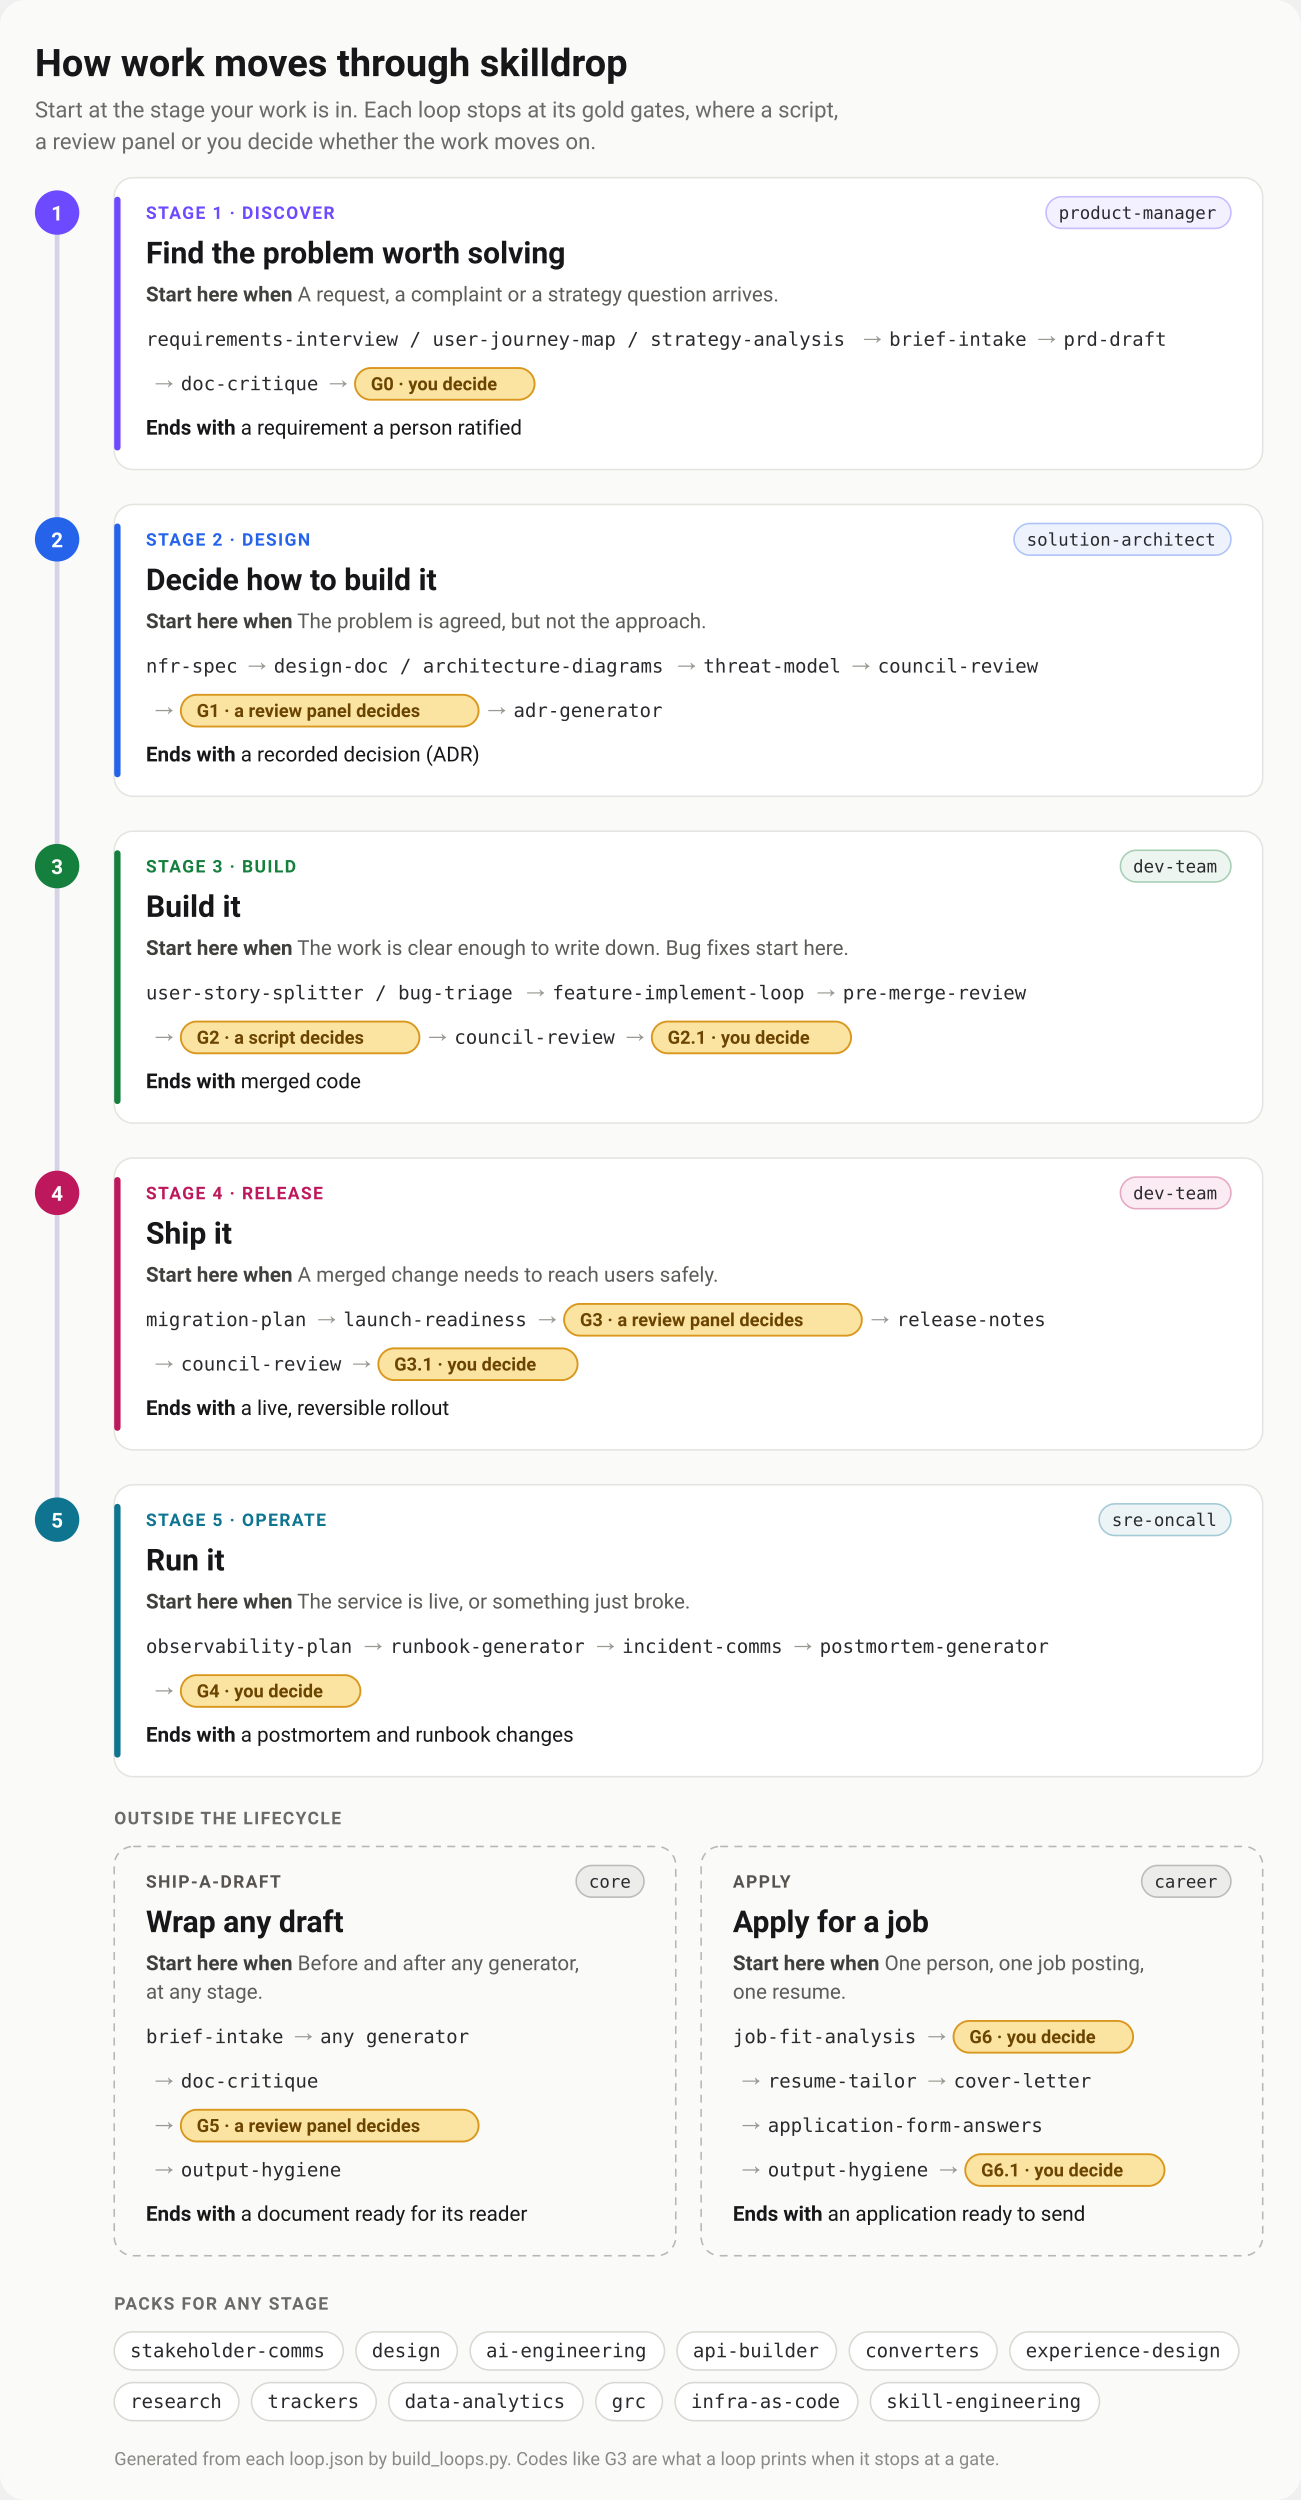
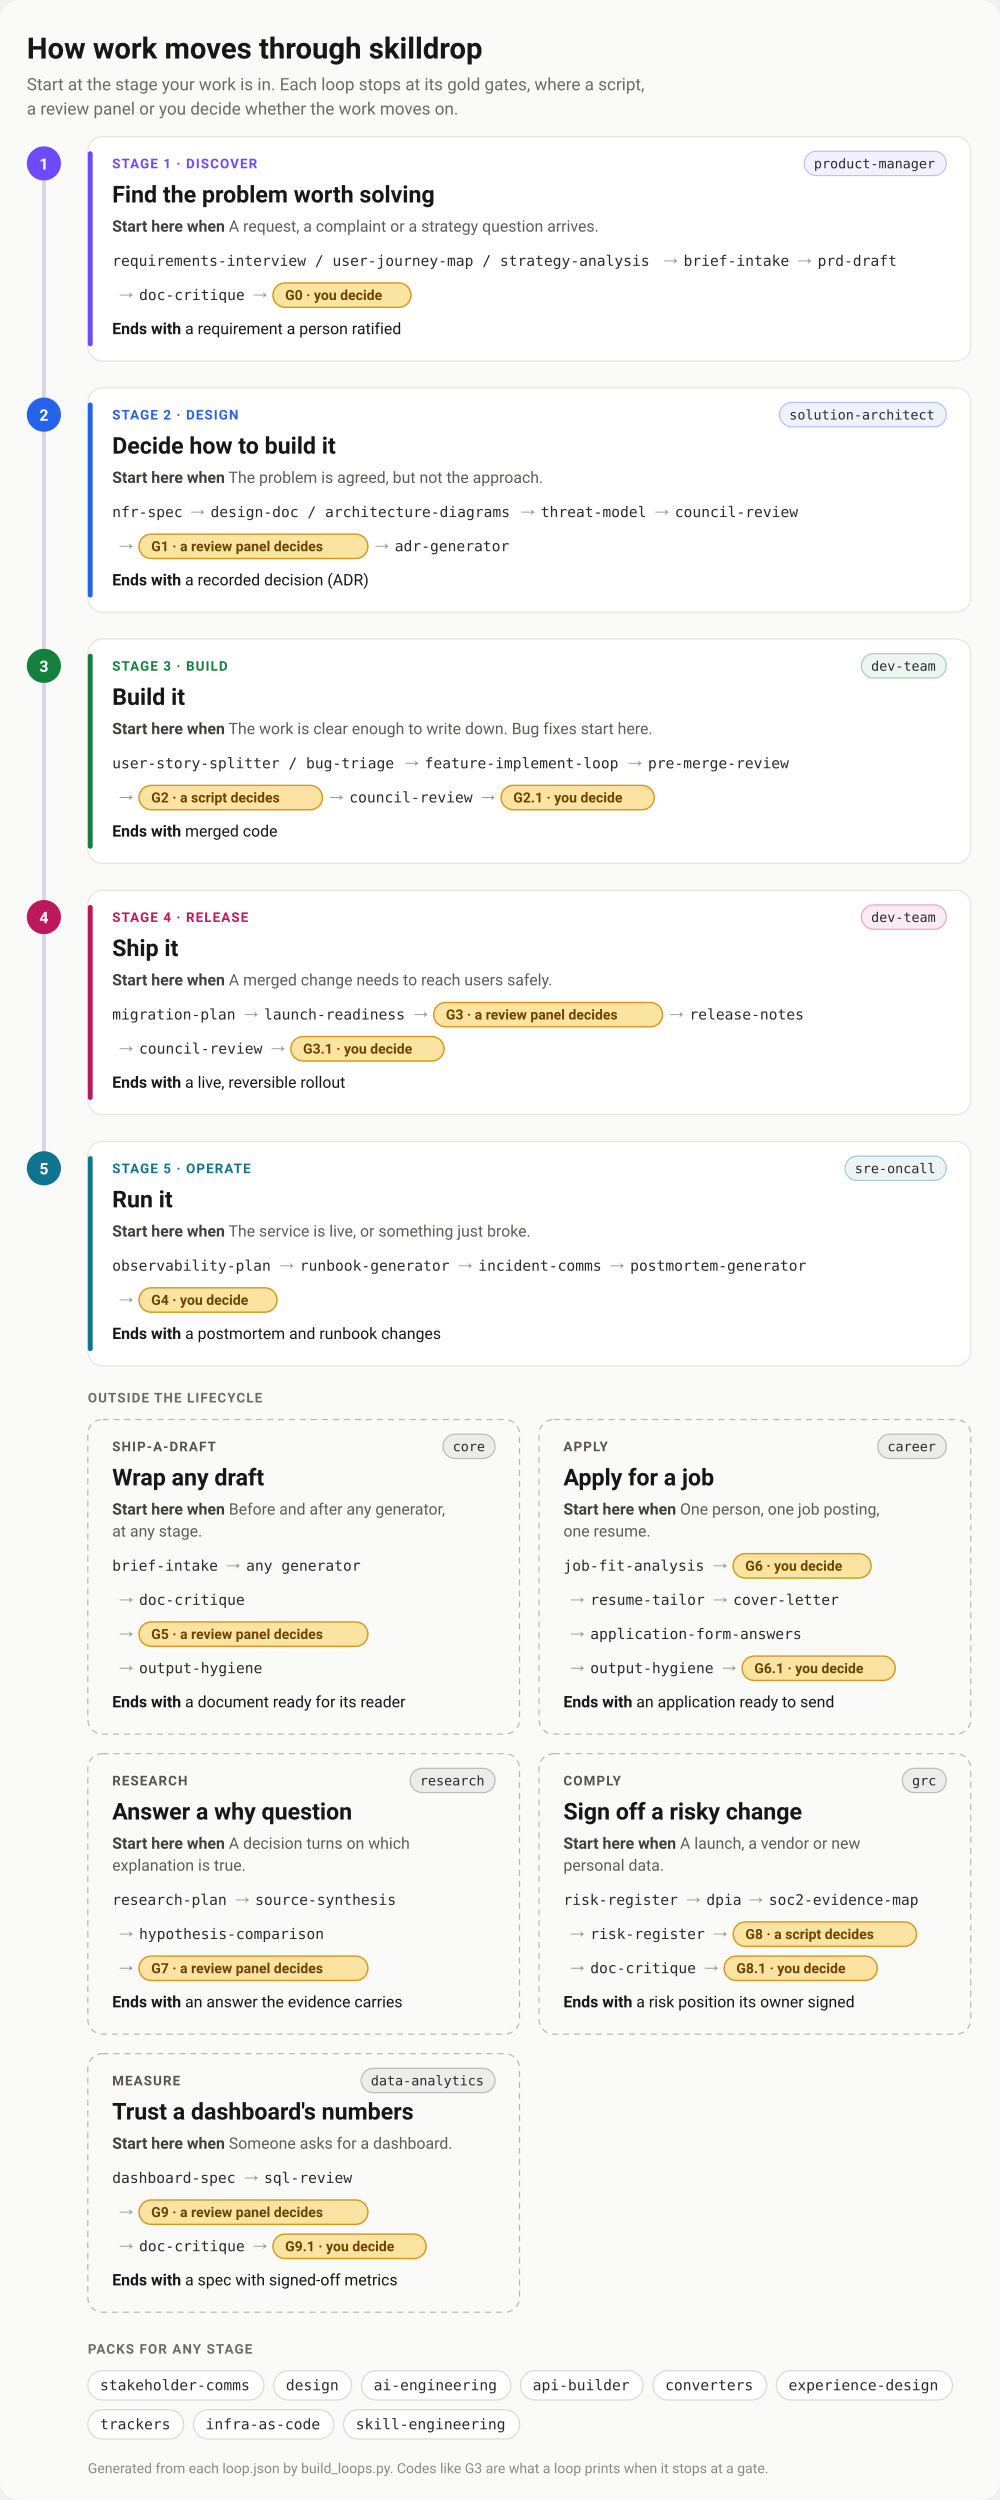
- <svg xmlns="http://www.w3.org/2000/svg" viewBox="0 0 820 1576" width="820" height="1576" role="img" aria-labelledby="om-title om-desc">
+ <svg xmlns="http://www.w3.org/2000/svg" viewBox="0 0 820 2050" width="820" height="2050" role="img" aria-labelledby="om-title om-desc">
  <style>.s,text{font-family:-apple-system,BlinkMacSystemFont,'Segoe UI',Roboto,Helvetica,Arial,sans-serif;}.title{font-size:24px;font-weight:700;fill:#17171a;}.sub{font-size:14px;fill:#6a6a66;}.label{font-size:11px;font-weight:700;letter-spacing:.08em;}.h{font-size:19px;font-weight:700;fill:#17171a;}.muted{font-size:13px;fill:#5c5c58;}.mono,.chip{font-family:ui-monospace,SFMono-Regular,'SF Mono',Menlo,Consolas,monospace;font-size:12px;fill:#2a2a2e;}.chip{font-size:11px;}.arrow{font-size:13px;fill:#9a9a94;}.gate{fill:#FBE3A2;stroke:#D9971E;stroke-width:1.2;}.gatet{font-size:11.5px;font-weight:700;fill:#6B4500;}.ends{font-size:13px;fill:#17171a;}.endsl,.startl{font-weight:700;}.startl{fill:#3f3f3c;}.card{fill:#fff;stroke:#e4e4e0;}.dashed{fill:#fafaf9;stroke:#b8b8b2;stroke-dasharray:5 4;}.rail{stroke:#d6d3e6;stroke-width:3;}.num{font-size:13px;font-weight:700;fill:#fff;text-anchor:middle;}.section{font-size:11px;font-weight:700;letter-spacing:.08em;fill:#6a6a66;}.pack{fill:#fff;stroke:#d9d9d4;}.foot{font-size:11.5px;fill:#8a8a85;}</style>
-   <rect width="820" height="1576" rx="16" fill="#fafaf9" />
+   <rect width="820" height="2050" rx="16" fill="#fafaf9" />
  <text x="22" y="48" class="title">How work moves through skilldrop</text>
  <text x="22" y="74" class="sub">Start at the stage your work is in. Each loop stops at its gold gates, where a script,</text>
  <text x="22" y="94" class="sub">a review panel or you decide whether the work moves on.</text>
  <line x1="36" y1="134" x2="36" y2="958" class="rail" />
  <circle cx="36" cy="134" r="14" fill="#6d4aff" />
  <text x="36" y="139" class="num">1</text>
  <circle cx="36" cy="340" r="14" fill="#2563eb" />
  <text x="36" y="345" class="num">2</text>
  <circle cx="36" cy="546" r="14" fill="#15803d" />
  <text x="36" y="551" class="num">3</text>
  <circle cx="36" cy="752" r="14" fill="#be185d" />
  <text x="36" y="757" class="num">4</text>
  <circle cx="36" cy="958" r="14" fill="#0e7490" />
  <text x="36" y="963" class="num">5</text>
  <rect x="72" y="112" width="724" height="184" rx="12" class="card" />
  <rect x="72" y="124" width="4" height="160" rx="2" fill="#6d4aff" />
  <text x="92" y="138" class="label" fill="#6d4aff">STAGE 1 · DISCOVER</text>
  <rect x="659.4" y="124" width="116.6" height="20" rx="10" fill="#6d4aff" fill-opacity=".08" stroke="#6d4aff" stroke-opacity=".35" />
  <text x="667.4" y="138" class="chip" fill="#6d4aff">product-manager</text>
  <text x="92" y="166" class="h">Find the problem worth solving</text>
  <text x="92" y="190" class="muted">
    <tspan class="startl">Start here when</tspan> A request, a complaint or a strategy question arrives.</text>
  <text x="92.0" y="218" class="mono">requirements-interview / user-journey-map / strategy-analysis</text>
  <text x="543.5" y="218" class="arrow">→</text>
  <text x="560.5" y="218" class="mono">brief-intake</text>
  <text x="653.4" y="218" class="arrow">→</text>
  <text x="670.4" y="218" class="mono">prd-draft</text>
  <text x="97.0" y="246" class="arrow">→</text>
  <text x="114.0" y="246" class="mono">doc-critique</text>
  <text x="206.8" y="246" class="arrow">→</text>
  <rect x="223.8" y="232" width="113.2" height="20" rx="10" class="gate" />
  <text x="233.8" y="246" class="gatet">G0 · you decide</text>
  <text x="92" y="274" class="ends">
    <tspan class="endsl">Ends with</tspan> a requirement a person ratified</text>
  <rect x="72" y="318" width="724" height="184" rx="12" class="card" />
  <rect x="72" y="330" width="4" height="160" rx="2" fill="#2563eb" />
  <text x="92" y="344" class="label" fill="#2563eb">STAGE 2 · DESIGN</text>
  <rect x="639.2" y="330" width="136.8" height="20" rx="10" fill="#2563eb" fill-opacity=".08" stroke="#2563eb" stroke-opacity=".35" />
  <text x="647.2" y="344" class="chip" fill="#2563eb">solution-architect</text>
  <text x="92" y="372" class="h">Decide how to build it</text>
  <text x="92" y="396" class="muted">
    <tspan class="startl">Start here when</tspan> The problem is agreed, but not the approach.</text>
  <text x="92.0" y="424" class="mono">nfr-spec</text>
  <text x="155.6" y="424" class="arrow">→</text>
  <text x="172.6" y="424" class="mono">design-doc / architecture-diagrams</text>
  <text x="426.4" y="424" class="arrow">→</text>
  <text x="443.4" y="424" class="mono">threat-model</text>
  <text x="536.3" y="424" class="arrow">→</text>
  <text x="553.3" y="424" class="mono">council-review</text>
  <text x="97.0" y="452" class="arrow">→</text>
  <rect x="114.0" y="438" width="187.7" height="20" rx="10" class="gate" />
  <text x="124.0" y="452" class="gatet">G1 · a review panel decides</text>
  <text x="306.7" y="452" class="arrow">→</text>
  <text x="323.7" y="452" class="mono">adr-generator</text>
  <text x="92" y="480" class="ends">
    <tspan class="endsl">Ends with</tspan> a recorded decision (ADR)</text>
  <rect x="72" y="524" width="724" height="184" rx="12" class="card" />
  <rect x="72" y="536" width="4" height="160" rx="2" fill="#15803d" />
  <text x="92" y="550" class="label" fill="#15803d">STAGE 3 · BUILD</text>
  <rect x="706.3" y="536" width="69.7" height="20" rx="10" fill="#15803d" fill-opacity=".08" stroke="#15803d" stroke-opacity=".35" />
  <text x="714.3" y="550" class="chip" fill="#15803d">dev-team</text>
  <text x="92" y="578" class="h">Build it</text>
  <text x="92" y="602" class="muted">
    <tspan class="startl">Start here when</tspan> The work is clear enough to write down. Bug fixes start here.</text>
  <text x="92.0" y="630" class="mono">user-story-splitter / bug-triage</text>
  <text x="331.2" y="630" class="arrow">→</text>
  <text x="348.2" y="630" class="mono">feature-implement-loop</text>
  <text x="514.3" y="630" class="arrow">→</text>
  <text x="531.3" y="630" class="mono">pre-merge-review</text>
  <text x="97.0" y="658" class="arrow">→</text>
  <rect x="114.0" y="644" width="150.4" height="20" rx="10" class="gate" />
  <text x="124.0" y="658" class="gatet">G2 · a script decides</text>
  <text x="269.4" y="658" class="arrow">→</text>
  <text x="286.4" y="658" class="mono">council-review</text>
  <text x="393.9" y="658" class="arrow">→</text>
  <rect x="410.9" y="644" width="125.6" height="20" rx="10" class="gate" />
  <text x="420.9" y="658" class="gatet">G2.1 · you decide</text>
  <text x="92" y="686" class="ends">
    <tspan class="endsl">Ends with</tspan> merged code</text>
  <rect x="72" y="730" width="724" height="184" rx="12" class="card" />
  <rect x="72" y="742" width="4" height="160" rx="2" fill="#be185d" />
  <text x="92" y="756" class="label" fill="#be185d">STAGE 4 · RELEASE</text>
  <rect x="706.3" y="742" width="69.7" height="20" rx="10" fill="#be185d" fill-opacity=".08" stroke="#be185d" stroke-opacity=".35" />
  <text x="714.3" y="756" class="chip" fill="#be185d">dev-team</text>
  <text x="92" y="784" class="h">Ship it</text>
  <text x="92" y="808" class="muted">
    <tspan class="startl">Start here when</tspan> A merged change needs to reach users safely.</text>
  <text x="92.0" y="836" class="mono">migration-plan</text>
  <text x="199.5" y="836" class="arrow">→</text>
  <text x="216.5" y="836" class="mono">launch-readiness</text>
  <text x="338.6" y="836" class="arrow">→</text>
  <rect x="355.6" y="822" width="187.7" height="20" rx="10" class="gate" />
  <text x="365.6" y="836" class="gatet">G3 · a review panel decides</text>
  <text x="548.3" y="836" class="arrow">→</text>
  <text x="565.3" y="836" class="mono">release-notes</text>
  <text x="97.0" y="864" class="arrow">→</text>
  <text x="114.0" y="864" class="mono">council-review</text>
  <text x="221.5" y="864" class="arrow">→</text>
  <rect x="238.5" y="850" width="125.6" height="20" rx="10" class="gate" />
  <text x="248.5" y="864" class="gatet">G3.1 · you decide</text>
  <text x="92" y="892" class="ends">
    <tspan class="endsl">Ends with</tspan> a live, reversible rollout</text>
  <rect x="72" y="936" width="724" height="184" rx="12" class="card" />
  <rect x="72" y="948" width="4" height="160" rx="2" fill="#0e7490" />
  <text x="92" y="962" class="label" fill="#0e7490">STAGE 5 · OPERATE</text>
  <rect x="692.9" y="948" width="83.1" height="20" rx="10" fill="#0e7490" fill-opacity=".08" stroke="#0e7490" stroke-opacity=".35" />
  <text x="700.9" y="962" class="chip" fill="#0e7490">sre-oncall</text>
  <text x="92" y="990" class="h">Run it</text>
  <text x="92" y="1014" class="muted">
    <tspan class="startl">Start here when</tspan> The service is live, or something just broke.</text>
  <text x="92.0" y="1042" class="mono">observability-plan</text>
  <text x="228.8" y="1042" class="arrow">→</text>
  <text x="245.8" y="1042" class="mono">runbook-generator</text>
  <text x="375.2" y="1042" class="arrow">→</text>
  <text x="392.2" y="1042" class="mono">incident-comms</text>
  <text x="499.7" y="1042" class="arrow">→</text>
  <text x="516.7" y="1042" class="mono">postmortem-generator</text>
  <text x="97.0" y="1070" class="arrow">→</text>
  <rect x="114.0" y="1056" width="113.2" height="20" rx="10" class="gate" />
  <text x="124.0" y="1070" class="gatet">G4 · you decide</text>
  <text x="92" y="1098" class="ends">
    <tspan class="endsl">Ends with</tspan> a postmortem and runbook changes</text>
  <text x="72" y="1150" class="section">OUTSIDE THE LIFECYCLE</text>
  <rect x="72.0" y="1164" width="354.0" height="258" rx="12" class="card dashed" />
  <text x="92.0" y="1190" class="label" fill="#57534e">SHIP-A-DRAFT</text>
  <rect x="363.2" y="1176" width="42.8" height="20" rx="10" fill="#57534e" fill-opacity=".08" stroke="#57534e" stroke-opacity=".35" />
  <text x="371.2" y="1190" class="chip" fill="#57534e">core</text>
  <text x="92.0" y="1218" class="h">Wrap any draft</text>
  <text x="92.0" y="1242" class="muted">
    <tspan class="startl">Start here when</tspan> Before and after any generator,</text>
  <text x="92.0" y="1260" class="muted">at any stage.</text>
  <text x="92.0" y="1288" class="mono">brief-intake</text>
  <text x="184.8" y="1288" class="arrow">→</text>
  <text x="201.8" y="1288" class="mono">any generator</text>
  <text x="97.0" y="1316" class="arrow">→</text>
  <text x="114.0" y="1316" class="mono">doc-critique</text>
  <text x="97.0" y="1344" class="arrow">→</text>
  <rect x="114.0" y="1330" width="187.7" height="20" rx="10" class="gate" />
  <text x="124.0" y="1344" class="gatet">G5 · a review panel decides</text>
  <text x="97.0" y="1372" class="arrow">→</text>
  <text x="114.0" y="1372" class="mono">output-hygiene</text>
  <text x="92.0" y="1400" class="ends">
    <tspan class="endsl">Ends with</tspan> a document ready for its reader</text>
  <rect x="442.0" y="1164" width="354.0" height="258" rx="12" class="card dashed" />
  <text x="462.0" y="1190" class="label" fill="#57534e">APPLY</text>
  <rect x="719.7" y="1176" width="56.3" height="20" rx="10" fill="#57534e" fill-opacity=".08" stroke="#57534e" stroke-opacity=".35" />
  <text x="727.7" y="1190" class="chip" fill="#57534e">career</text>
  <text x="462.0" y="1218" class="h">Apply for a job</text>
  <text x="462.0" y="1242" class="muted">
    <tspan class="startl">Start here when</tspan> One person, one job posting,</text>
  <text x="462.0" y="1260" class="muted">one resume.</text>
  <text x="462.0" y="1288" class="mono">job-fit-analysis</text>
  <text x="584.1" y="1288" class="arrow">→</text>
  <rect x="601.1" y="1274" width="113.2" height="20" rx="10" class="gate" />
  <text x="611.1" y="1288" class="gatet">G6 · you decide</text>
  <text x="467.0" y="1316" class="arrow">→</text>
  <text x="484.0" y="1316" class="mono">resume-tailor</text>
  <text x="584.2" y="1316" class="arrow">→</text>
  <text x="601.2" y="1316" class="mono">cover-letter</text>
  <text x="467.0" y="1344" class="arrow">→</text>
  <text x="484.0" y="1344" class="mono">application-form-answers</text>
  <text x="467.0" y="1372" class="arrow">→</text>
  <text x="484.0" y="1372" class="mono">output-hygiene</text>
  <text x="591.5" y="1372" class="arrow">→</text>
  <rect x="608.5" y="1358" width="125.6" height="20" rx="10" class="gate" />
  <text x="618.5" y="1372" class="gatet">G6.1 · you decide</text>
  <text x="462.0" y="1400" class="ends">
    <tspan class="endsl">Ends with</tspan> an application ready to send</text>
-   <text x="72" y="1456" class="section">PACKS FOR ANY STAGE</text>
-   <rect x="72.0" y="1470" width="144.4" height="24" rx="12" class="pack" />
-   <text x="82.0" y="1486" class="mono">stakeholder-comms</text>
-   <rect x="224.4" y="1470" width="63.9" height="24" rx="12" class="pack" />
-   <text x="234.4" y="1486" class="mono">design</text>
-   <rect x="296.4" y="1470" width="122.5" height="24" rx="12" class="pack" />
-   <text x="306.4" y="1486" class="mono">ai-engineering</text>
-   <rect x="426.8" y="1470" width="100.5" height="24" rx="12" class="pack" />
-   <text x="436.8" y="1486" class="mono">api-builder</text>
-   <rect x="535.4" y="1470" width="93.2" height="24" rx="12" class="pack" />
-   <text x="545.4" y="1486" class="mono">converters</text>
-   <rect x="636.6" y="1470" width="144.4" height="24" rx="12" class="pack" />
-   <text x="646.6" y="1486" class="mono">experience-design</text>
-   <rect x="72.0" y="1502" width="78.6" height="24" rx="12" class="pack" />
-   <text x="82.0" y="1518" class="mono">research</text>
-   <rect x="158.6" y="1502" width="78.6" height="24" rx="12" class="pack" />
-   <text x="168.6" y="1518" class="mono">trackers</text>
-   <rect x="245.1" y="1502" width="122.5" height="24" rx="12" class="pack" />
-   <text x="255.1" y="1518" class="mono">data-analytics</text>
-   <rect x="375.6" y="1502" width="42.0" height="24" rx="12" class="pack" />
-   <text x="385.6" y="1518" class="mono">grc</text>
-   <rect x="425.6" y="1502" width="115.2" height="24" rx="12" class="pack" />
-   <text x="435.6" y="1518" class="mono">infra-as-code</text>
-   <rect x="548.7" y="1502" width="144.4" height="24" rx="12" class="pack" />
-   <text x="558.7" y="1518" class="mono">skill-engineering</text>
-   <text x="72" y="1554" class="foot">Generated from each loop.json by build_loops.py. Codes like G3 are what a loop prints when it stops at a gate.</text>
+   <rect x="72.0" y="1438" width="354.0" height="230" rx="12" class="card dashed" />
+   <text x="92.0" y="1464" class="label" fill="#57534e">RESEARCH</text>
+   <rect x="336.3" y="1450" width="69.7" height="20" rx="10" fill="#57534e" fill-opacity=".08" stroke="#57534e" stroke-opacity=".35" />
+   <text x="344.3" y="1464" class="chip" fill="#57534e">research</text>
+   <text x="92.0" y="1492" class="h">Answer a why question</text>
+   <text x="92.0" y="1516" class="muted">
+     <tspan class="startl">Start here when</tspan> A decision turns on which</text>
+   <text x="92.0" y="1534" class="muted">explanation is true.</text>
+   <text x="92.0" y="1562" class="mono">research-plan</text>
+   <text x="192.2" y="1562" class="arrow">→</text>
+   <text x="209.2" y="1562" class="mono">source-synthesis</text>
+   <text x="97.0" y="1590" class="arrow">→</text>
+   <text x="114.0" y="1590" class="mono">hypothesis-comparison</text>
+   <text x="97.0" y="1618" class="arrow">→</text>
+   <rect x="114.0" y="1604" width="187.7" height="20" rx="10" class="gate" />
+   <text x="124.0" y="1618" class="gatet">G7 · a review panel decides</text>
+   <text x="92.0" y="1646" class="ends">
+     <tspan class="endsl">Ends with</tspan> an answer the evidence carries</text>
+   <rect x="442.0" y="1438" width="354.0" height="230" rx="12" class="card dashed" />
+   <text x="462.0" y="1464" class="label" fill="#57534e">COMPLY</text>
+   <rect x="739.9" y="1450" width="36.1" height="20" rx="10" fill="#57534e" fill-opacity=".08" stroke="#57534e" stroke-opacity=".35" />
+   <text x="747.9" y="1464" class="chip" fill="#57534e">grc</text>
+   <text x="462.0" y="1492" class="h">Sign off a risky change</text>
+   <text x="462.0" y="1516" class="muted">
+     <tspan class="startl">Start here when</tspan> A launch, a vendor or new</text>
+   <text x="462.0" y="1534" class="muted">personal data.</text>
+   <text x="462.0" y="1562" class="mono">risk-register</text>
+   <text x="562.2" y="1562" class="arrow">→</text>
+   <text x="579.2" y="1562" class="mono">dpia</text>
+   <text x="613.4" y="1562" class="arrow">→</text>
+   <text x="630.4" y="1562" class="mono">soc2-evidence-map</text>
+   <text x="467.0" y="1590" class="arrow">→</text>
+   <text x="484.0" y="1590" class="mono">risk-register</text>
+   <text x="584.2" y="1590" class="arrow">→</text>
+   <rect x="601.2" y="1576" width="150.4" height="20" rx="10" class="gate" />
+   <text x="611.2" y="1590" class="gatet">G8 · a script decides</text>
+   <text x="467.0" y="1618" class="arrow">→</text>
+   <text x="484.0" y="1618" class="mono">doc-critique</text>
+   <text x="576.8" y="1618" class="arrow">→</text>
+   <rect x="593.8" y="1604" width="125.6" height="20" rx="10" class="gate" />
+   <text x="603.8" y="1618" class="gatet">G8.1 · you decide</text>
+   <text x="462.0" y="1646" class="ends">
+     <tspan class="endsl">Ends with</tspan> a risk position its owner signed</text>
+   <rect x="72.0" y="1684" width="354.0" height="212" rx="12" class="card dashed" />
+   <text x="92.0" y="1710" class="label" fill="#57534e">MEASURE</text>
+   <rect x="296.1" y="1696" width="109.9" height="20" rx="10" fill="#57534e" fill-opacity=".08" stroke="#57534e" stroke-opacity=".35" />
+   <text x="304.1" y="1710" class="chip" fill="#57534e">data-analytics</text>
+   <text x="92.0" y="1738" class="h">Trust a dashboard's numbers</text>
+   <text x="92.0" y="1762" class="muted">
+     <tspan class="startl">Start here when</tspan> Someone asks for a dashboard.</text>
+   <text x="92.0" y="1790" class="mono">dashboard-spec</text>
+   <text x="199.5" y="1790" class="arrow">→</text>
+   <text x="216.5" y="1790" class="mono">sql-review</text>
+   <text x="97.0" y="1818" class="arrow">→</text>
+   <rect x="114.0" y="1804" width="187.7" height="20" rx="10" class="gate" />
+   <text x="124.0" y="1818" class="gatet">G9 · a review panel decides</text>
+   <text x="97.0" y="1846" class="arrow">→</text>
+   <text x="114.0" y="1846" class="mono">doc-critique</text>
+   <text x="206.8" y="1846" class="arrow">→</text>
+   <rect x="223.8" y="1832" width="125.6" height="20" rx="10" class="gate" />
+   <text x="233.8" y="1846" class="gatet">G9.1 · you decide</text>
+   <text x="92.0" y="1874" class="ends">
+     <tspan class="endsl">Ends with</tspan> a spec with signed-off metrics</text>
+   <text x="72" y="1930" class="section">PACKS FOR ANY STAGE</text>
+   <rect x="72.0" y="1944" width="144.4" height="24" rx="12" class="pack" />
+   <text x="82.0" y="1960" class="mono">stakeholder-comms</text>
+   <rect x="224.4" y="1944" width="63.9" height="24" rx="12" class="pack" />
+   <text x="234.4" y="1960" class="mono">design</text>
+   <rect x="296.4" y="1944" width="122.5" height="24" rx="12" class="pack" />
+   <text x="306.4" y="1960" class="mono">ai-engineering</text>
+   <rect x="426.8" y="1944" width="100.5" height="24" rx="12" class="pack" />
+   <text x="436.8" y="1960" class="mono">api-builder</text>
+   <rect x="535.4" y="1944" width="93.2" height="24" rx="12" class="pack" />
+   <text x="545.4" y="1960" class="mono">converters</text>
+   <rect x="636.6" y="1944" width="144.4" height="24" rx="12" class="pack" />
+   <text x="646.6" y="1960" class="mono">experience-design</text>
+   <rect x="72.0" y="1976" width="78.6" height="24" rx="12" class="pack" />
+   <text x="82.0" y="1992" class="mono">trackers</text>
+   <rect x="158.6" y="1976" width="115.2" height="24" rx="12" class="pack" />
+   <text x="168.6" y="1992" class="mono">infra-as-code</text>
+   <rect x="281.7" y="1976" width="144.4" height="24" rx="12" class="pack" />
+   <text x="291.7" y="1992" class="mono">skill-engineering</text>
+   <text x="72" y="2028" class="foot">Generated from each loop.json by build_loops.py. Codes like G3 are what a loop prints when it stops at a gate.</text>
</svg>
